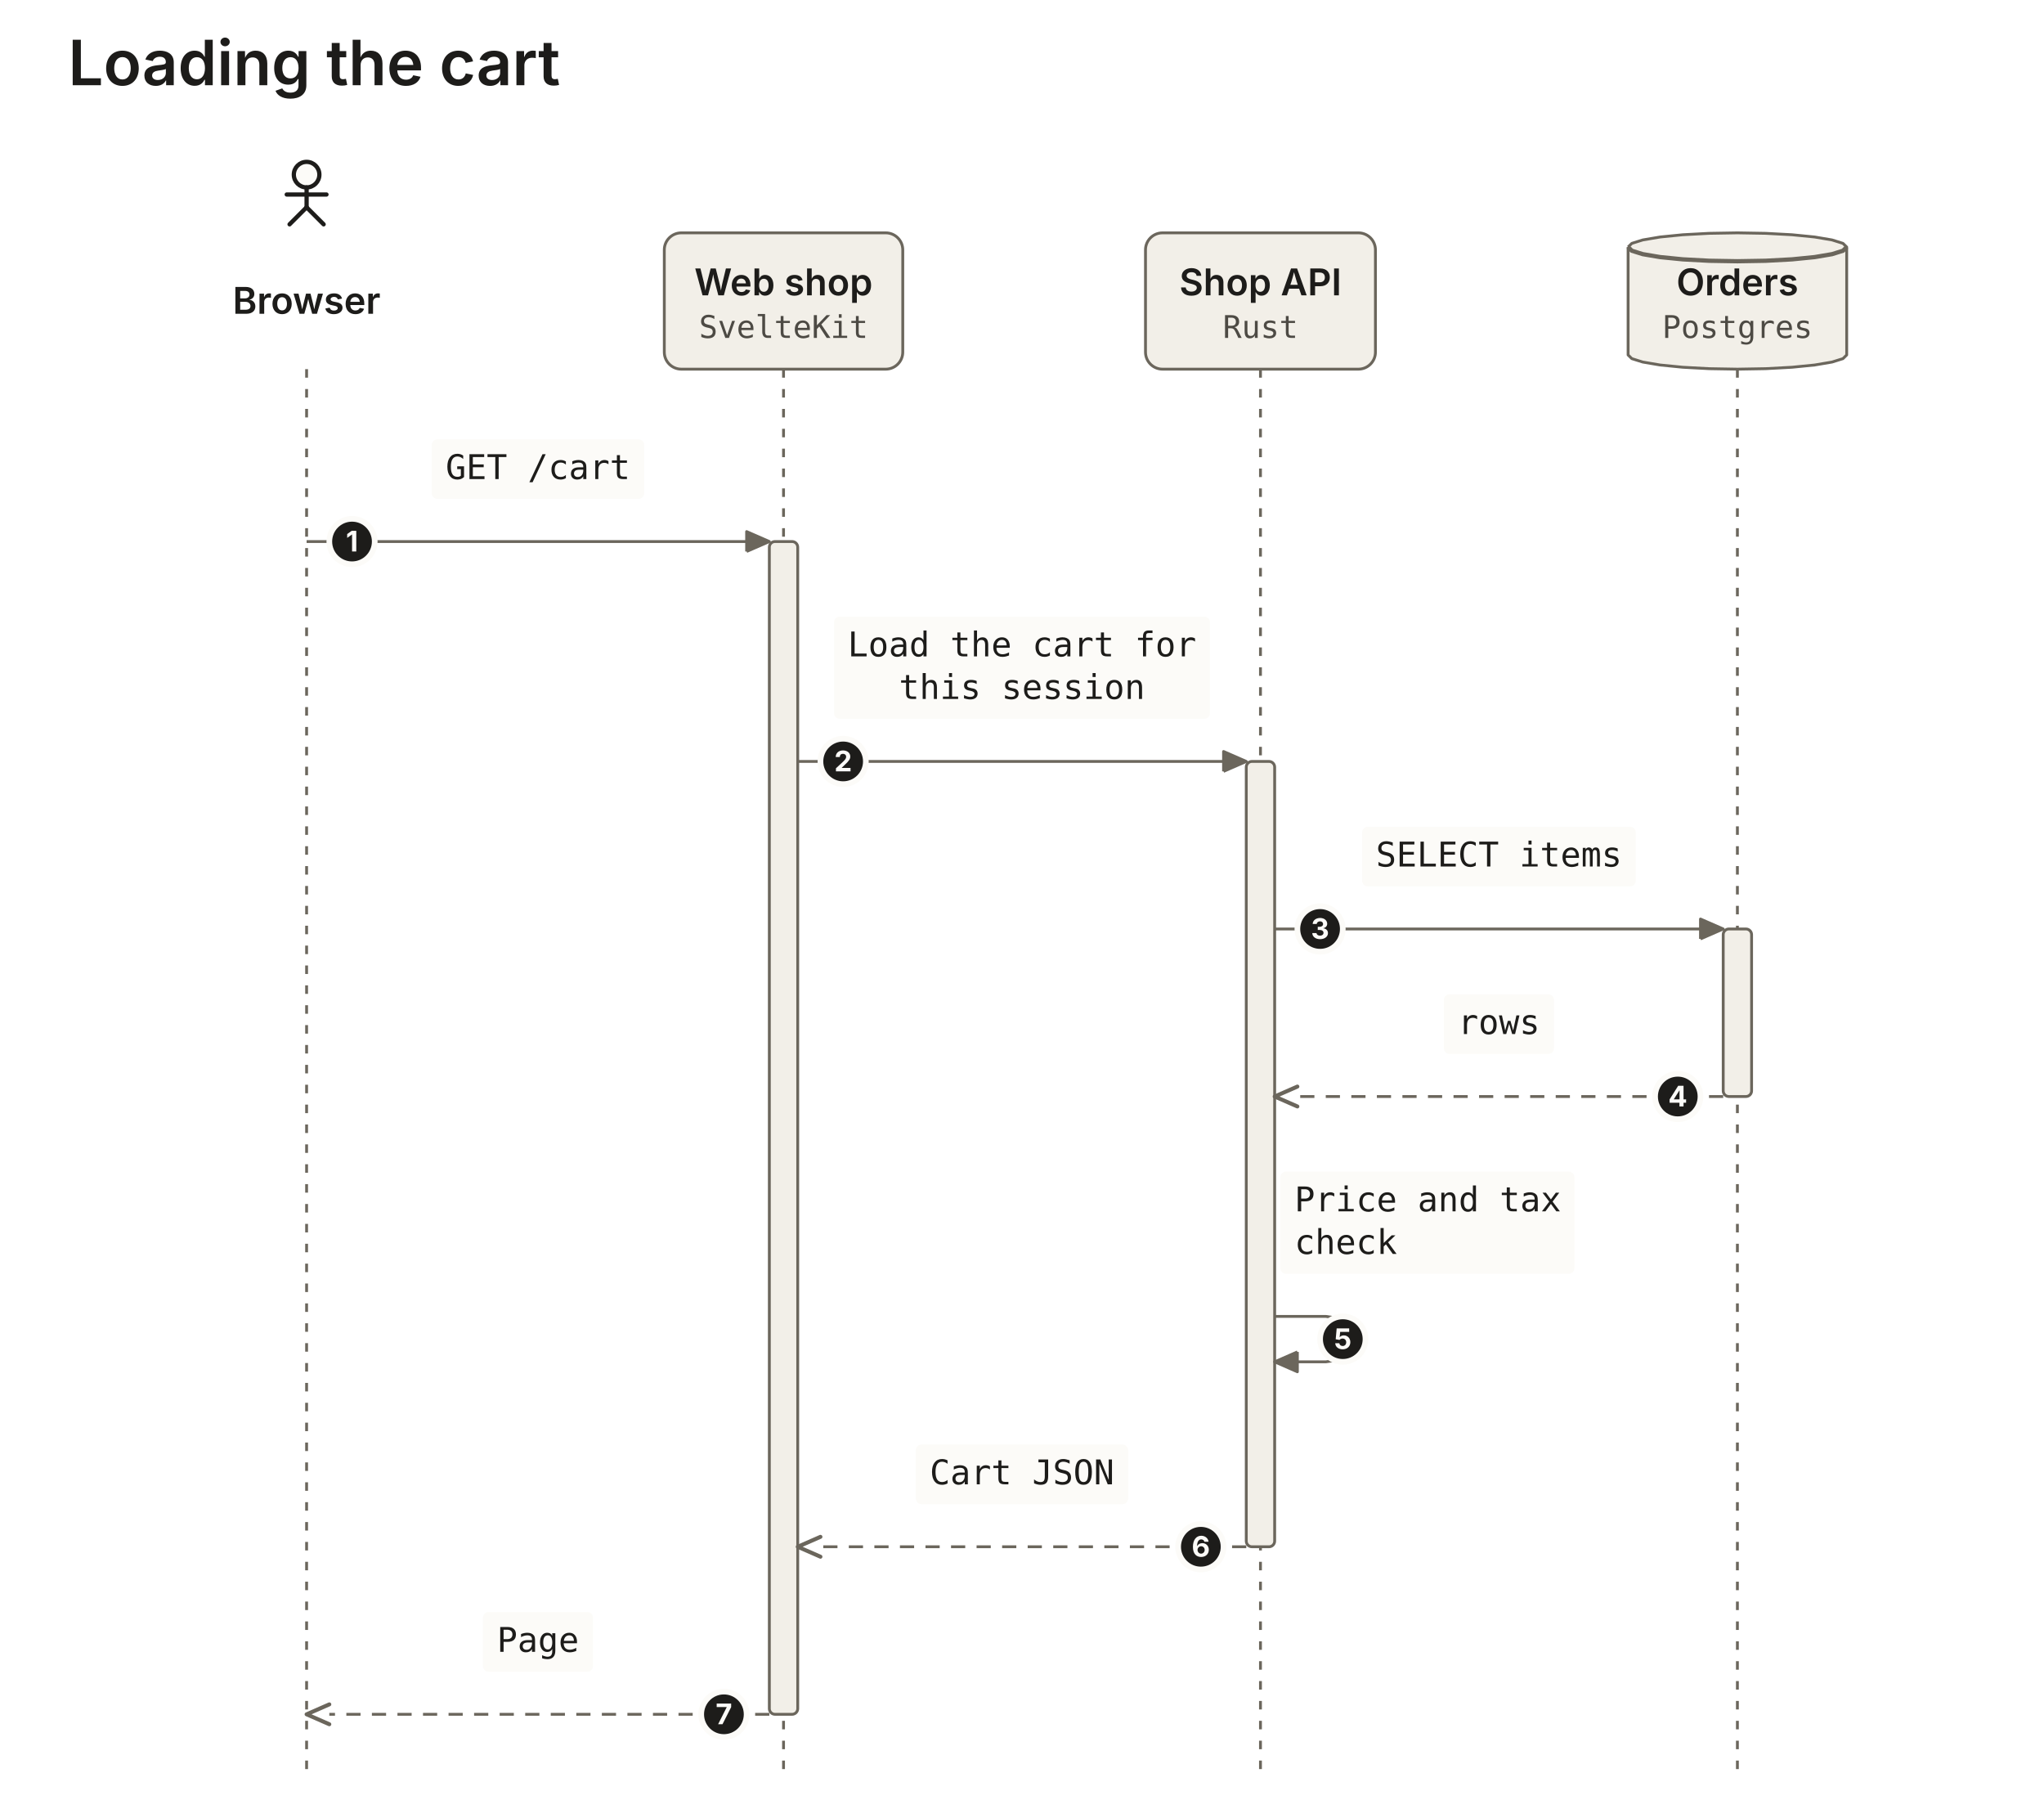
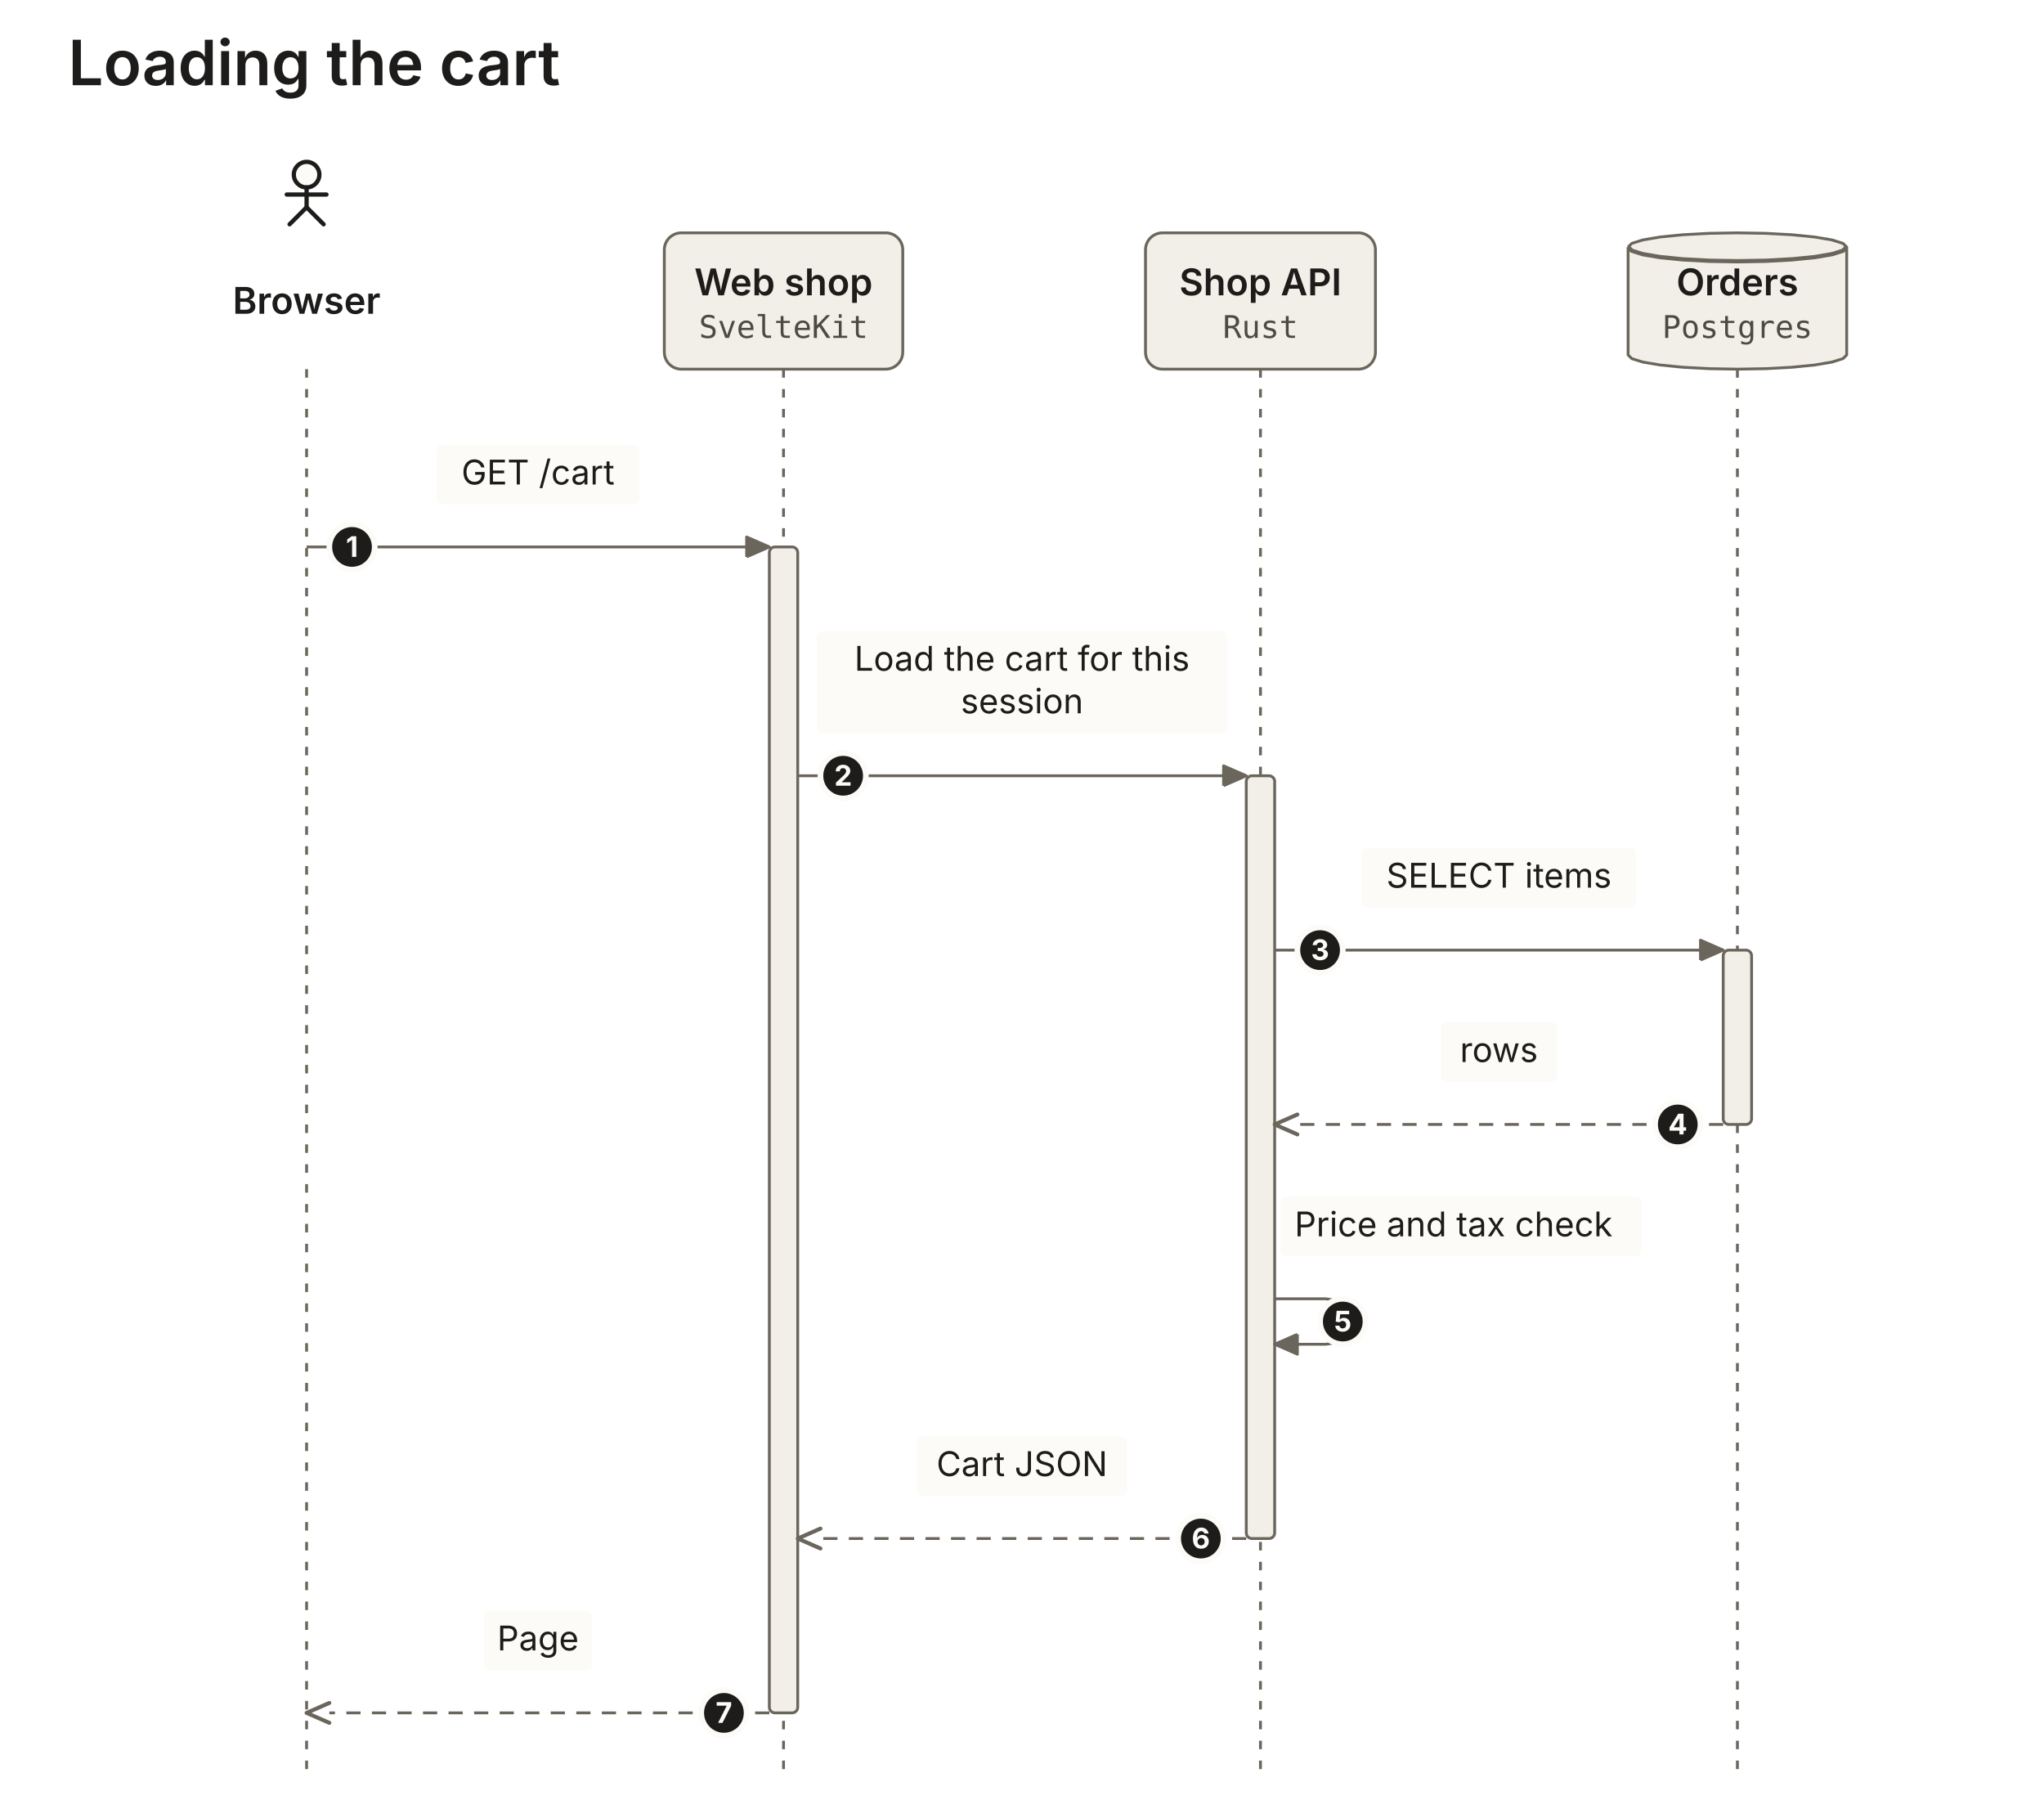
<svg xmlns="http://www.w3.org/2000/svg" width="720" height="640" viewBox="0 0 720 640" id="chartlet-fc6347faa6078b4c-p" role="img" aria-labelledby="chartlet-fc6347faa6078b4c-p-title chartlet-fc6347faa6078b4c-p-description" class="chartlet-root chartlet-look-editorial">
-   <style>#chartlet-fc6347faa6078b4c-p.chartlet-root{max-width:100%;height:auto;font-family:Inter,ui-sans-serif,system-ui,sans-serif;color:#1d1c1a}#chartlet-fc6347faa6078b4c-p .chartlet-title{font-size:22px;font-weight:600;fill:#1d1c1a}#chartlet-fc6347faa6078b4c-p .chartlet-label,#chartlet-fc6347faa6078b4c-p .chartlet-tick,#chartlet-fc6347faa6078b4c-p .chartlet-value,#chartlet-fc6347faa6078b4c-p .chartlet-value-inverse,#chartlet-fc6347faa6078b4c-p .chartlet-axis-title{font-size:12px;fill:#4d4a44}#chartlet-fc6347faa6078b4c-p .chartlet-value,#chartlet-fc6347faa6078b4c-p .chartlet-value-inverse{font-weight:600}#chartlet-fc6347faa6078b4c-p .chartlet-value{fill:#1d1c1a}#chartlet-fc6347faa6078b4c-p .chartlet-value-inverse{fill:#fcfbf8}#chartlet-fc6347faa6078b4c-p .chartlet-axis-title{font-weight:600}#chartlet-fc6347faa6078b4c-p .chartlet-grid{stroke:#d8d4ca;stroke-width:1}#chartlet-fc6347faa6078b4c-p .chartlet-zero{stroke:#6b665c;stroke-width:1.5}#chartlet-fc6347faa6078b4c-p .chartlet-bar,#chartlet-fc6347faa6078b4c-p .chartlet-point{fill:#0b6a88}#chartlet-fc6347faa6078b4c-p .chartlet-line{fill:none;stroke:#0b6a88;stroke-width:3;stroke-linecap:round;stroke-linejoin:round}#chartlet-fc6347faa6078b4c-p .chartlet-background{fill:#fcfbf8}#chartlet-fc6347faa6078b4c-p .chartlet-role-blue{fill:#f2efe8;stroke:#6b665c}#chartlet-fc6347faa6078b4c-p .chartlet-role-green{fill:#f2efe8;stroke:#6b665c}#chartlet-fc6347faa6078b4c-p .chartlet-role-amber{fill:#f2efe8;stroke:#6b665c}#chartlet-fc6347faa6078b4c-p .chartlet-role-teal{fill:#f2efe8;stroke:#6b665c}#chartlet-fc6347faa6078b4c-p .chartlet-role-violet{fill:#f2efe8;stroke:#4d4a44}#chartlet-fc6347faa6078b4c-p .chartlet-role-gray{fill:#f2efe8;stroke:#6b665c}#chartlet-fc6347faa6078b4c-p .chartlet-role-red{fill:#fbefec;stroke:#a8281c}#chartlet-fc6347faa6078b4c-p .chartlet-diagram-rim{fill:none;stroke:#6b665c;stroke-width:1.5}#chartlet-fc6347faa6078b4c-p .chartlet-diagram-shadow{fill:rgba(0,0,0,0);stroke:none;rx:7px}#chartlet-fc6347faa6078b4c-p .chartlet-diagram-chip{fill:#fcfbf8;stroke:#d8d4ca;stroke-width:1;rx:4px}#chartlet-fc6347faa6078b4c-p .chartlet-diagram-chip-text{font-size:12px;fill:#1d1c1a}#chartlet-fc6347faa6078b4c-p .chartlet-diagram-badge{fill:#0b6a88;stroke:#fcfbf8;stroke-width:2}#chartlet-fc6347faa6078b4c-p .chartlet-diagram-badge-text{font-size:10px;font-weight:700;fill:#fcfbf8}#chartlet-fc6347faa6078b4c-p .chartlet-seq-box{stroke-width:1.5;stroke-linejoin:round;rx:7px}#chartlet-fc6347faa6078b4c-p .chartlet-seq-external{stroke-dasharray:5 3}#chartlet-fc6347faa6078b4c-p .chartlet-seq-hit{fill:transparent;stroke:none}#chartlet-fc6347faa6078b4c-p .chartlet-seq-actor{stroke:#1d1c1a;stroke-width:1.5;stroke-linecap:round}#chartlet-fc6347faa6078b4c-p .chartlet-seq-actor-head{fill:#fcfbf8;stroke:#1d1c1a;stroke-width:1.5}#chartlet-fc6347faa6078b4c-p .chartlet-seq-label{font-size:13px;font-weight:600;fill:#1d1c1a}#chartlet-fc6347faa6078b4c-p .chartlet-seq-sublabel{font-size:11px;fill:#4d4a44}#chartlet-fc6347faa6078b4c-p .chartlet-seq-lifeline{stroke:#6b665c;stroke-width:1;stroke-dasharray:3 4}#chartlet-fc6347faa6078b4c-p .chartlet-seq-activation{fill:#f2efe8;stroke:#0b6a88;stroke-width:1;rx:2px}#chartlet-fc6347faa6078b4c-p .chartlet-seq-message{fill:none;stroke:#6b665c;stroke-width:1.4;stroke-linejoin:round}#chartlet-fc6347faa6078b4c-p .chartlet-seq-reply{stroke-dasharray:5 4}#chartlet-fc6347faa6078b4c-p .chartlet-seq-head{fill:#6b665c;stroke:#6b665c;stroke-width:1;stroke-linejoin:round}#chartlet-fc6347faa6078b4c-p .chartlet-seq-head-open{fill:none;stroke:#6b665c;stroke-width:1.4;stroke-linecap:round;stroke-linejoin:round}#chartlet-fc6347faa6078b4c-p .chartlet-seq-frame{fill:none;stroke:#6b665c;stroke-width:1;rx:6px}#chartlet-fc6347faa6078b4c-p .chartlet-seq-tab{fill:#f2efe8;stroke:#6b665c;stroke-width:1;rx:4px}#chartlet-fc6347faa6078b4c-p .chartlet-seq-tag{font-size:11px;font-weight:600;fill:#1d1c1a}#chartlet-fc6347faa6078b4c-p .chartlet-seq-guard{font-size:11px;fill:#4d4a44;paint-order:stroke;stroke:#fcfbf8;stroke-width:3px;stroke-linejoin:round}#chartlet-fc6347faa6078b4c-p .chartlet-seq-branch{stroke:#6b665c;stroke-width:1;stroke-dasharray:5 4}#chartlet-fc6347faa6078b4c-p.chartlet-look-editorial .chartlet-role-blue,#chartlet-fc6347faa6078b4c-p.chartlet-look-editorial .chartlet-role-green,#chartlet-fc6347faa6078b4c-p.chartlet-look-editorial .chartlet-role-amber,#chartlet-fc6347faa6078b4c-p.chartlet-look-editorial .chartlet-role-teal,#chartlet-fc6347faa6078b4c-p.chartlet-look-editorial .chartlet-role-violet,#chartlet-fc6347faa6078b4c-p.chartlet-look-editorial .chartlet-role-gray,#chartlet-fc6347faa6078b4c-p.chartlet-look-editorial .chartlet-role-red{fill:#f2efe8;stroke:#6b665c}#chartlet-fc6347faa6078b4c-p.chartlet-look-editorial .chartlet-flow-node{stroke-width:1;rx:6px}#chartlet-fc6347faa6078b4c-p.chartlet-look-editorial .chartlet-flow-start{stroke-width:1}#chartlet-fc6347faa6078b4c-p.chartlet-look-editorial .chartlet-flow-end{stroke-width:2}#chartlet-fc6347faa6078b4c-p.chartlet-look-editorial .chartlet-flow-inner{stroke:#6b665c}#chartlet-fc6347faa6078b4c-p.chartlet-look-editorial .chartlet-flow-edge{stroke:#6b665c;stroke-width:1}#chartlet-fc6347faa6078b4c-p.chartlet-look-editorial .chartlet-flow-main{stroke:#0b6a88;stroke-width:2}#chartlet-fc6347faa6078b4c-p.chartlet-look-editorial .chartlet-flow-group{fill:none;stroke:#6b665c;stroke-width:1;stroke-dasharray:3 3;rx:8px}#chartlet-fc6347faa6078b4c-p.chartlet-look-editorial .chartlet-diagram-shadow{display:none}#chartlet-fc6347faa6078b4c-p.chartlet-look-editorial .chartlet-diagram-chip{fill:#fcfbf8;stroke:none;rx:2px}#chartlet-fc6347faa6078b4c-p.chartlet-look-editorial .chartlet-diagram-badge{fill:#1d1c1a;stroke:#fcfbf8}#chartlet-fc6347faa6078b4c-p.chartlet-look-editorial .chartlet-diagram-badge-text{fill:#fcfbf8}#chartlet-fc6347faa6078b4c-p.chartlet-look-editorial .chartlet-diagram-tag{fill:#fcfbf8;stroke:#6b665c;stroke-width:1;rx:3px}#chartlet-fc6347faa6078b4c-p.chartlet-look-editorial .chartlet-diagram-tag-text{font-size:9px;font-weight:600;letter-spacing:.5px;fill:#1d1c1a}#chartlet-fc6347faa6078b4c-p.chartlet-look-editorial .chartlet-seq-box{stroke-width:1;rx:6px}#chartlet-fc6347faa6078b4c-p.chartlet-look-editorial .chartlet-seq-message{stroke:#6b665c;stroke-width:1}#chartlet-fc6347faa6078b4c-p.chartlet-look-editorial .chartlet-seq-activation{stroke:#6b665c}#chartlet-fc6347faa6078b4c-p.chartlet-look-editorial .chartlet-seq-frame{rx:8px}#chartlet-fc6347faa6078b4c-p.chartlet-look-editorial .chartlet-state{rx:8px}#chartlet-fc6347faa6078b4c-p.chartlet-look-editorial .chartlet-state-inner{stroke:#6b665c;rx:6px}#chartlet-fc6347faa6078b4c-p.chartlet-look-editorial .chartlet-arch-head{fill:#f2efe8;stroke:#6b665c}#chartlet-fc6347faa6078b4c-p.chartlet-look-editorial .chartlet-flow-sublabel,#chartlet-fc6347faa6078b4c-p.chartlet-look-editorial .chartlet-flow-group-label,#chartlet-fc6347faa6078b4c-p.chartlet-look-editorial .chartlet-flow-card,#chartlet-fc6347faa6078b4c-p.chartlet-look-editorial .chartlet-diagram-chip-text,#chartlet-fc6347faa6078b4c-p.chartlet-look-editorial .chartlet-diagram-tag-text,#chartlet-fc6347faa6078b4c-p.chartlet-look-editorial .chartlet-class-member,#chartlet-fc6347faa6078b4c-p.chartlet-look-editorial .chartlet-arch-interface,#chartlet-fc6347faa6078b4c-p.chartlet-look-editorial .chartlet-seq-sublabel,#chartlet-fc6347faa6078b4c-p.chartlet-look-editorial .chartlet-seq-tag,#chartlet-fc6347faa6078b4c-p.chartlet-look-editorial .chartlet-seq-guard{font-family:ui-monospace,SFMono-Regular,Menlo,Consolas,"JetBrains Mono","DejaVu Sans Mono",monospace}</style>
+   <style>#chartlet-fc6347faa6078b4c-p.chartlet-root{max-width:100%;height:auto;font-family:Inter,ui-sans-serif,system-ui,sans-serif;color:#1d1c1a}#chartlet-fc6347faa6078b4c-p .chartlet-title{font-size:22px;font-weight:600;fill:#1d1c1a}#chartlet-fc6347faa6078b4c-p .chartlet-label,#chartlet-fc6347faa6078b4c-p .chartlet-tick,#chartlet-fc6347faa6078b4c-p .chartlet-value,#chartlet-fc6347faa6078b4c-p .chartlet-value-inverse,#chartlet-fc6347faa6078b4c-p .chartlet-axis-title{font-size:12px;fill:#4d4a44}#chartlet-fc6347faa6078b4c-p .chartlet-value,#chartlet-fc6347faa6078b4c-p .chartlet-value-inverse{font-weight:600}#chartlet-fc6347faa6078b4c-p .chartlet-value{fill:#1d1c1a}#chartlet-fc6347faa6078b4c-p .chartlet-value-inverse{fill:#fcfbf8}#chartlet-fc6347faa6078b4c-p .chartlet-axis-title{font-weight:600}#chartlet-fc6347faa6078b4c-p .chartlet-grid{stroke:#d8d4ca;stroke-width:1}#chartlet-fc6347faa6078b4c-p .chartlet-zero{stroke:#6b665c;stroke-width:1.5}#chartlet-fc6347faa6078b4c-p .chartlet-bar,#chartlet-fc6347faa6078b4c-p .chartlet-point{fill:#0b6a88}#chartlet-fc6347faa6078b4c-p .chartlet-line{fill:none;stroke:#0b6a88;stroke-width:3;stroke-linecap:round;stroke-linejoin:round}#chartlet-fc6347faa6078b4c-p .chartlet-background{fill:#fcfbf8}#chartlet-fc6347faa6078b4c-p .chartlet-role-blue{fill:#f2efe8;stroke:#6b665c}#chartlet-fc6347faa6078b4c-p .chartlet-role-green{fill:#f2efe8;stroke:#6b665c}#chartlet-fc6347faa6078b4c-p .chartlet-role-amber{fill:#f2efe8;stroke:#6b665c}#chartlet-fc6347faa6078b4c-p .chartlet-role-teal{fill:#f2efe8;stroke:#6b665c}#chartlet-fc6347faa6078b4c-p .chartlet-role-violet{fill:#f2efe8;stroke:#4d4a44}#chartlet-fc6347faa6078b4c-p .chartlet-role-gray{fill:#f2efe8;stroke:#6b665c}#chartlet-fc6347faa6078b4c-p .chartlet-role-red{fill:#fbefec;stroke:#a8281c}#chartlet-fc6347faa6078b4c-p .chartlet-diagram-rim{fill:none;stroke:#6b665c;stroke-width:1.5}#chartlet-fc6347faa6078b4c-p .chartlet-diagram-shadow{fill:rgba(0,0,0,0);stroke:none;rx:7px}#chartlet-fc6347faa6078b4c-p .chartlet-diagram-chip{fill:#fcfbf8;stroke:#d8d4ca;stroke-width:1;rx:4px}#chartlet-fc6347faa6078b4c-p .chartlet-diagram-chip-text{font-size:12px;fill:#1d1c1a}#chartlet-fc6347faa6078b4c-p .chartlet-diagram-badge{fill:#0b6a88;stroke:#fcfbf8;stroke-width:2}#chartlet-fc6347faa6078b4c-p .chartlet-diagram-badge-text{font-size:10px;font-weight:700;fill:#fcfbf8}#chartlet-fc6347faa6078b4c-p .chartlet-seq-box{stroke-width:1.5;stroke-linejoin:round;rx:7px}#chartlet-fc6347faa6078b4c-p .chartlet-seq-external{stroke-dasharray:5 3}#chartlet-fc6347faa6078b4c-p .chartlet-seq-hit{fill:transparent;stroke:none}#chartlet-fc6347faa6078b4c-p .chartlet-seq-actor{stroke:#1d1c1a;stroke-width:1.5;stroke-linecap:round}#chartlet-fc6347faa6078b4c-p .chartlet-seq-actor-head{fill:#fcfbf8;stroke:#1d1c1a;stroke-width:1.5}#chartlet-fc6347faa6078b4c-p .chartlet-seq-label{font-size:13px;font-weight:600;fill:#1d1c1a}#chartlet-fc6347faa6078b4c-p .chartlet-seq-sublabel{font-size:11px;fill:#4d4a44}#chartlet-fc6347faa6078b4c-p .chartlet-seq-lifeline{stroke:#6b665c;stroke-width:1;stroke-dasharray:3 4}#chartlet-fc6347faa6078b4c-p .chartlet-seq-activation{fill:#f2efe8;stroke:#0b6a88;stroke-width:1;rx:2px}#chartlet-fc6347faa6078b4c-p .chartlet-seq-message{fill:none;stroke:#6b665c;stroke-width:1.4;stroke-linejoin:round}#chartlet-fc6347faa6078b4c-p .chartlet-seq-reply{stroke-dasharray:5 4}#chartlet-fc6347faa6078b4c-p .chartlet-seq-head{fill:#6b665c;stroke:#6b665c;stroke-width:1;stroke-linejoin:round}#chartlet-fc6347faa6078b4c-p .chartlet-seq-head-open{fill:none;stroke:#6b665c;stroke-width:1.4;stroke-linecap:round;stroke-linejoin:round}#chartlet-fc6347faa6078b4c-p .chartlet-seq-frame{fill:none;stroke:#6b665c;stroke-width:1;rx:6px}#chartlet-fc6347faa6078b4c-p .chartlet-seq-tab{fill:#f2efe8;stroke:#6b665c;stroke-width:1;rx:4px}#chartlet-fc6347faa6078b4c-p .chartlet-seq-tag{font-size:11px;font-weight:600;fill:#1d1c1a}#chartlet-fc6347faa6078b4c-p .chartlet-seq-guard{font-size:11px;fill:#4d4a44;paint-order:stroke;stroke:#fcfbf8;stroke-width:3px;stroke-linejoin:round}#chartlet-fc6347faa6078b4c-p .chartlet-seq-branch{stroke:#6b665c;stroke-width:1;stroke-dasharray:5 4}#chartlet-fc6347faa6078b4c-p.chartlet-look-editorial .chartlet-role-blue,#chartlet-fc6347faa6078b4c-p.chartlet-look-editorial .chartlet-role-green,#chartlet-fc6347faa6078b4c-p.chartlet-look-editorial .chartlet-role-amber,#chartlet-fc6347faa6078b4c-p.chartlet-look-editorial .chartlet-role-teal,#chartlet-fc6347faa6078b4c-p.chartlet-look-editorial .chartlet-role-violet,#chartlet-fc6347faa6078b4c-p.chartlet-look-editorial .chartlet-role-gray,#chartlet-fc6347faa6078b4c-p.chartlet-look-editorial .chartlet-role-red{fill:#f2efe8;stroke:#6b665c}#chartlet-fc6347faa6078b4c-p.chartlet-look-editorial .chartlet-flow-node{stroke-width:1;rx:6px}#chartlet-fc6347faa6078b4c-p.chartlet-look-editorial .chartlet-flow-start{stroke-width:1}#chartlet-fc6347faa6078b4c-p.chartlet-look-editorial .chartlet-flow-end{stroke-width:2}#chartlet-fc6347faa6078b4c-p.chartlet-look-editorial .chartlet-flow-inner{stroke:#6b665c}#chartlet-fc6347faa6078b4c-p.chartlet-look-editorial .chartlet-flow-edge{stroke:#6b665c;stroke-width:1}#chartlet-fc6347faa6078b4c-p.chartlet-look-editorial .chartlet-flow-main{stroke:#0b6a88;stroke-width:2}#chartlet-fc6347faa6078b4c-p.chartlet-look-editorial .chartlet-flow-group{fill:none;stroke:#6b665c;stroke-width:1;stroke-dasharray:3 3;rx:8px}#chartlet-fc6347faa6078b4c-p.chartlet-look-editorial .chartlet-diagram-shadow{display:none}#chartlet-fc6347faa6078b4c-p.chartlet-look-editorial .chartlet-diagram-chip{fill:#fcfbf8;stroke:none;rx:2px}#chartlet-fc6347faa6078b4c-p.chartlet-look-editorial .chartlet-diagram-badge{fill:#1d1c1a;stroke:#fcfbf8}#chartlet-fc6347faa6078b4c-p.chartlet-look-editorial .chartlet-diagram-badge-text{fill:#fcfbf8}#chartlet-fc6347faa6078b4c-p.chartlet-look-editorial .chartlet-diagram-tag{fill:#fcfbf8;stroke:#6b665c;stroke-width:1;rx:3px}#chartlet-fc6347faa6078b4c-p.chartlet-look-editorial .chartlet-diagram-tech{font-size:11px;fill:#1d1c1a}#chartlet-fc6347faa6078b4c-p.chartlet-look-editorial .chartlet-diagram-tag-text{font-size:9px;font-weight:600;letter-spacing:.5px;fill:#1d1c1a}#chartlet-fc6347faa6078b4c-p.chartlet-look-editorial .chartlet-seq-box{stroke-width:1;rx:6px}#chartlet-fc6347faa6078b4c-p.chartlet-look-editorial .chartlet-seq-message{stroke:#6b665c;stroke-width:1}#chartlet-fc6347faa6078b4c-p.chartlet-look-editorial .chartlet-seq-activation{stroke:#6b665c}#chartlet-fc6347faa6078b4c-p.chartlet-look-editorial .chartlet-seq-frame{rx:8px}#chartlet-fc6347faa6078b4c-p.chartlet-look-editorial .chartlet-state{rx:8px}#chartlet-fc6347faa6078b4c-p.chartlet-look-editorial .chartlet-state-inner{stroke:#6b665c;rx:6px}#chartlet-fc6347faa6078b4c-p.chartlet-look-editorial .chartlet-arch-head{fill:#f2efe8;stroke:#6b665c}#chartlet-fc6347faa6078b4c-p.chartlet-look-editorial .chartlet-flow-sublabel,#chartlet-fc6347faa6078b4c-p.chartlet-look-editorial .chartlet-flow-group-label,#chartlet-fc6347faa6078b4c-p.chartlet-look-editorial .chartlet-flow-card,#chartlet-fc6347faa6078b4c-p.chartlet-look-editorial .chartlet-diagram-tag-text,#chartlet-fc6347faa6078b4c-p.chartlet-look-editorial .chartlet-diagram-tech,#chartlet-fc6347faa6078b4c-p.chartlet-look-editorial .chartlet-arch-interface,#chartlet-fc6347faa6078b4c-p.chartlet-look-editorial .chartlet-seq-sublabel,#chartlet-fc6347faa6078b4c-p.chartlet-look-editorial .chartlet-seq-tag,#chartlet-fc6347faa6078b4c-p.chartlet-look-editorial .chartlet-seq-guard{font-family:ui-monospace,SFMono-Regular,Menlo,Consolas,"JetBrains Mono","DejaVu Sans Mono",monospace}</style>
  <text x="24" y="30" text-anchor="start" class="chartlet-title">Loading the cart</text>
  <g class="chartlet-f chartlet-n-0 chartlet-f-0 chartlet-f-1">
    <line x1="108" y1="130" x2="108" y2="624" class="chartlet-seq-lifeline" />
  </g>
  <g class="chartlet-f chartlet-n-1 chartlet-f-0 chartlet-f-1 chartlet-f-2">
    <line x1="276" y1="130" x2="276" y2="624" class="chartlet-seq-lifeline" />
  </g>
  <g class="chartlet-f chartlet-n-2 chartlet-f-1 chartlet-f-2 chartlet-f-3">
    <line x1="444" y1="130" x2="444" y2="624" class="chartlet-seq-lifeline" />
  </g>
  <g class="chartlet-f chartlet-n-3 chartlet-f-2 chartlet-f-3">
    <line x1="612" y1="130" x2="612" y2="624" class="chartlet-seq-lifeline" />
  </g>
  <g class="chartlet-f chartlet-n-1 chartlet-f-0 chartlet-f-1 chartlet-f-2">
-     <rect x="271" y="190.708" width="10" height="413" class="chartlet-seq-activation" />
+     <rect x="271" y="192.607" width="10" height="410.602" class="chartlet-seq-activation" />
  </g>
  <g class="chartlet-f chartlet-n-2 chartlet-f-1 chartlet-f-2 chartlet-f-3">
-     <rect x="439" y="268.146" width="10" height="276.562" class="chartlet-seq-activation" />
+     <rect x="439" y="273.192" width="10" height="268.618" class="chartlet-seq-activation" />
  </g>
  <g class="chartlet-f chartlet-n-3 chartlet-f-2 chartlet-f-3">
-     <rect x="607" y="327.146" width="10" height="59" class="chartlet-seq-activation" />
+     <rect x="607" y="334.591" width="10" height="61.398" class="chartlet-seq-activation" />
  </g>
  <g class="chartlet-f chartlet-f-0 chartlet-f-1">
-     <polyline points="108,190.708 263,190.708" class="chartlet-seq-message" />
-     <polyline points="263,194.208 271,190.708 263,187.208 263,194.208" class="chartlet-seq-head" />
-     <rect x="152.1" y="154.708" width="74.8" height="21" class="chartlet-diagram-chip" />
-     <text x="189.5" y="168.708" text-anchor="middle" class="chartlet-diagram-chip-text">GET /cart</text>
-     <circle cx="124" cy="190.708" r="8" class="chartlet-diagram-badge" />
-     <text x="124" y="194.208" text-anchor="middle" class="chartlet-diagram-badge-text">1</text>
+     <polyline points="108,192.607 263,192.607" class="chartlet-seq-message" />
+     <polyline points="263,196.107 271,192.607 263,189.107 263,196.107" class="chartlet-seq-head" />
+     <rect x="153.72" y="156.607" width="71.56" height="21" class="chartlet-diagram-chip" />
+     <text x="189.5" y="170.607" text-anchor="middle" class="chartlet-diagram-chip-text">GET /cart</text>
+     <circle cx="124" cy="192.607" r="8" class="chartlet-diagram-badge" />
+     <text x="124" y="196.107" text-anchor="middle" class="chartlet-diagram-badge-text">1</text>
  </g>
  <g class="chartlet-f chartlet-f-1 chartlet-f-2">
-     <polyline points="281,268.146 431,268.146" class="chartlet-seq-message" />
-     <polyline points="431,271.646 439,268.146 431,264.646 431,271.646" class="chartlet-seq-head" />
-     <rect x="293.8" y="217.146" width="132.4" height="36" class="chartlet-diagram-chip" />
-     <text x="360" y="231.146" text-anchor="middle" class="chartlet-diagram-chip-text">Load the cart for</text>
-     <text x="360" y="246.146" text-anchor="middle" class="chartlet-diagram-chip-text">this session</text>
-     <circle cx="297" cy="268.146" r="8" class="chartlet-diagram-badge" />
-     <text x="297" y="271.646" text-anchor="middle" class="chartlet-diagram-badge-text">2</text>
+     <polyline points="281,273.192 431,273.192" class="chartlet-seq-message" />
+     <polyline points="431,276.692 439,273.192 431,269.692 431,276.692" class="chartlet-seq-head" />
+     <rect x="287.74" y="222.192" width="144.52" height="36" class="chartlet-diagram-chip" />
+     <text x="360" y="236.192" text-anchor="middle" class="chartlet-diagram-chip-text">Load the cart for this</text>
+     <text x="360" y="251.192" text-anchor="middle" class="chartlet-diagram-chip-text">session</text>
+     <circle cx="297" cy="273.192" r="8" class="chartlet-diagram-badge" />
+     <text x="297" y="276.692" text-anchor="middle" class="chartlet-diagram-badge-text">2</text>
  </g>
  <g class="chartlet-f chartlet-f-2 chartlet-f-3">
-     <polyline points="449,327.146 599,327.146" class="chartlet-seq-message" />
-     <polyline points="599,330.646 607,327.146 599,323.646 599,330.646" class="chartlet-seq-head" />
-     <rect x="479.8" y="291.146" width="96.4" height="21" class="chartlet-diagram-chip" />
-     <text x="528" y="305.146" text-anchor="middle" class="chartlet-diagram-chip-text">SELECT items</text>
-     <circle cx="465" cy="327.146" r="8" class="chartlet-diagram-badge" />
-     <text x="465" y="330.646" text-anchor="middle" class="chartlet-diagram-badge-text">3</text>
+     <polyline points="449,334.591 599,334.591" class="chartlet-seq-message" />
+     <polyline points="599,338.091 607,334.591 599,331.091 599,338.091" class="chartlet-seq-head" />
+     <rect x="479.68" y="298.591" width="96.64" height="21" class="chartlet-diagram-chip" />
+     <text x="528" y="312.591" text-anchor="middle" class="chartlet-diagram-chip-text">SELECT items</text>
+     <circle cx="465" cy="334.591" r="8" class="chartlet-diagram-badge" />
+     <text x="465" y="338.091" text-anchor="middle" class="chartlet-diagram-badge-text">3</text>
  </g>
  <g class="chartlet-f chartlet-f-2 chartlet-f-3">
-     <polyline points="607,386.146 457,386.146" class="chartlet-seq-message chartlet-seq-reply" />
-     <polyline points="457,382.646 449,386.146 457,389.646" class="chartlet-seq-head-open" />
-     <rect x="508.6" y="350.146" width="38.8" height="21" class="chartlet-diagram-chip" />
-     <text x="528" y="364.146" text-anchor="middle" class="chartlet-diagram-chip-text">rows</text>
-     <circle cx="591" cy="386.146" r="8" class="chartlet-diagram-badge" />
-     <text x="591" y="389.646" text-anchor="middle" class="chartlet-diagram-badge-text">4</text>
+     <polyline points="607,395.989 457,395.989" class="chartlet-seq-message chartlet-seq-reply" />
+     <polyline points="457,392.489 449,395.989 457,399.489" class="chartlet-seq-head-open" />
+     <rect x="507.52" y="359.989" width="40.96" height="21" class="chartlet-diagram-chip" />
+     <text x="528" y="373.989" text-anchor="middle" class="chartlet-diagram-chip-text">rows</text>
+     <circle cx="591" cy="395.989" r="8" class="chartlet-diagram-badge" />
+     <text x="591" y="399.489" text-anchor="middle" class="chartlet-diagram-badge-text">4</text>
  </g>
  <g class="chartlet-f chartlet-f-2">
-     <polyline points="449,463.583 467,463.583 469.625,463.958 471.5,465.083 472.625,466.958 473,469.583 473,473.583 472.625,476.208 471.5,478.083 469.625,479.208 467,479.583 457,479.583" class="chartlet-seq-message" />
-     <polyline points="457,476.083 449,479.583 457,483.083 457,476.083" class="chartlet-seq-head" />
-     <rect x="451" y="412.583" width="103.6" height="36" class="chartlet-diagram-chip" />
-     <text x="456" y="426.583" text-anchor="start" class="chartlet-diagram-chip-text">Price and tax</text>
-     <text x="456" y="441.583" text-anchor="start" class="chartlet-diagram-chip-text">check</text>
-     <circle cx="473" cy="471.583" r="8" class="chartlet-diagram-badge" />
-     <text x="473" y="475.083" text-anchor="middle" class="chartlet-diagram-badge-text">5</text>
+     <polyline points="449,457.388 467,457.388 469.625,457.763 471.5,458.888 472.625,460.763 473,463.388 473,467.388 472.625,470.013 471.5,471.888 469.625,473.013 467,473.388 457,473.388" class="chartlet-seq-message" />
+     <polyline points="457,469.888 449,473.388 457,476.888 457,469.888" class="chartlet-seq-head" />
+     <rect x="451" y="421.388" width="127.24" height="21" class="chartlet-diagram-chip" />
+     <text x="456" y="435.388" text-anchor="start" class="chartlet-diagram-chip-text">Price and tax check</text>
+     <circle cx="473" cy="465.388" r="8" class="chartlet-diagram-badge" />
+     <text x="473" y="468.888" text-anchor="middle" class="chartlet-diagram-badge-text">5</text>
  </g>
  <g class="chartlet-f chartlet-f-1 chartlet-f-2">
-     <polyline points="439,544.708 289,544.708" class="chartlet-seq-message chartlet-seq-reply" />
-     <polyline points="289,541.208 281,544.708 289,548.208" class="chartlet-seq-head-open" />
-     <rect x="322.6" y="508.708" width="74.8" height="21" class="chartlet-diagram-chip" />
-     <text x="360" y="522.708" text-anchor="middle" class="chartlet-diagram-chip-text">Cart JSON</text>
-     <circle cx="423" cy="544.708" r="8" class="chartlet-diagram-badge" />
-     <text x="423" y="548.208" text-anchor="middle" class="chartlet-diagram-badge-text">6</text>
+     <polyline points="439,541.81 289,541.81" class="chartlet-seq-message chartlet-seq-reply" />
+     <polyline points="289,538.31 281,541.81 289,545.31" class="chartlet-seq-head-open" />
+     <rect x="322.9" y="505.81" width="74.2" height="21" class="chartlet-diagram-chip" />
+     <text x="360" y="519.81" text-anchor="middle" class="chartlet-diagram-chip-text">Cart JSON</text>
+     <circle cx="423" cy="541.81" r="8" class="chartlet-diagram-badge" />
+     <text x="423" y="545.31" text-anchor="middle" class="chartlet-diagram-badge-text">6</text>
  </g>
  <g class="chartlet-f chartlet-f-0 chartlet-f-1">
-     <polyline points="271,603.708 116,603.708" class="chartlet-seq-message chartlet-seq-reply" />
-     <polyline points="116,600.208 108,603.708 116,607.208" class="chartlet-seq-head-open" />
-     <rect x="170.1" y="567.708" width="38.8" height="21" class="chartlet-diagram-chip" />
-     <text x="189.5" y="581.708" text-anchor="middle" class="chartlet-diagram-chip-text">Page</text>
-     <circle cx="255" cy="603.708" r="8" class="chartlet-diagram-badge" />
-     <text x="255" y="607.208" text-anchor="middle" class="chartlet-diagram-badge-text">7</text>
+     <polyline points="271,603.209 116,603.209" class="chartlet-seq-message chartlet-seq-reply" />
+     <polyline points="116,599.709 108,603.209 116,606.709" class="chartlet-seq-head-open" />
+     <rect x="170.4" y="567.209" width="38.2" height="21" class="chartlet-diagram-chip" />
+     <text x="189.5" y="581.209" text-anchor="middle" class="chartlet-diagram-chip-text">Page</text>
+     <circle cx="255" cy="603.209" r="8" class="chartlet-diagram-badge" />
+     <text x="255" y="606.709" text-anchor="middle" class="chartlet-diagram-badge-text">7</text>
  </g>
  <g class="chartlet-f chartlet-n-0 chartlet-f-0 chartlet-f-1">
    <circle cx="108" cy="61.5" r="4.5" class="chartlet-seq-actor-head" />
    <line x1="108" y1="66" x2="108" y2="73" class="chartlet-seq-actor" />
    <line x1="101" y1="68.5" x2="115" y2="68.5" class="chartlet-seq-actor" />
    <line x1="108" y1="73" x2="102" y2="79" class="chartlet-seq-actor" />
    <line x1="108" y1="73" x2="114" y2="79" class="chartlet-seq-actor" />
    <rect x="67.5" y="82" width="81" height="48" class="chartlet-seq-hit" />
    <text x="108" y="110.5" text-anchor="middle" class="chartlet-seq-label">Browser</text>
  </g>
  <g class="chartlet-f chartlet-n-1 chartlet-f-0 chartlet-f-1 chartlet-f-2">
    <rect x="234" y="84.5" width="84" height="48" class="chartlet-diagram-shadow" />
    <rect x="234" y="82" width="84" height="48" class="chartlet-seq-box chartlet-role-blue" />
    <text x="276" y="104" text-anchor="middle" class="chartlet-seq-label">Web shop</text>
    <text x="276" y="119" text-anchor="middle" class="chartlet-seq-sublabel">SvelteKit</text>
  </g>
  <g class="chartlet-f chartlet-n-2 chartlet-f-1 chartlet-f-2 chartlet-f-3">
    <rect x="403.5" y="84.5" width="81" height="48" class="chartlet-diagram-shadow" />
    <rect x="403.5" y="82" width="81" height="48" class="chartlet-seq-box chartlet-role-blue" />
    <text x="444" y="104" text-anchor="middle" class="chartlet-seq-label">Shop API</text>
    <text x="444" y="119" text-anchor="middle" class="chartlet-seq-sublabel">Rust</text>
  </g>
  <g class="chartlet-f chartlet-n-3 chartlet-f-2 chartlet-f-3">
    <polyline points="573.5,89.5 573.5,127.5 574.812,128.794 578.658,130 584.776,131.036 592.75,131.83 602.035,132.33 612,132.5 621.965,132.33 631.25,131.83 639.224,131.036 645.342,130 649.188,128.794 650.5,127.5 650.5,89.5 649.188,88.206 645.342,87 639.224,85.964 631.25,85.17 621.965,84.67 612,84.5 602.035,84.67 592.75,85.17 584.776,85.964 578.658,87 574.812,88.206 573.5,89.5 573.5,89.5" class="chartlet-diagram-shadow" />
    <polyline points="573.5,87 573.5,125 574.812,126.294 578.658,127.5 584.776,128.536 592.75,129.33 602.035,129.83 612,130 621.965,129.83 631.25,129.33 639.224,128.536 645.342,127.5 649.188,126.294 650.5,125 650.5,87 649.188,85.706 645.342,84.5 639.224,83.464 631.25,82.67 621.965,82.17 612,82 602.035,82.17 592.75,82.67 584.776,83.464 578.658,84.5 574.812,85.706 573.5,87 573.5,87" class="chartlet-seq-box chartlet-role-teal" />
    <polyline points="573.5,87 574.812,88.294 578.658,89.5 584.776,90.536 592.75,91.33 602.035,91.83 612,92 621.965,91.83 631.25,91.33 639.224,90.536 645.342,89.5 649.188,88.294 650.5,87" class="chartlet-diagram-rim" />
    <text x="612" y="104" text-anchor="middle" class="chartlet-seq-label">Orders</text>
    <text x="612" y="119" text-anchor="middle" class="chartlet-seq-sublabel">Postgres</text>
  </g>
</svg>
